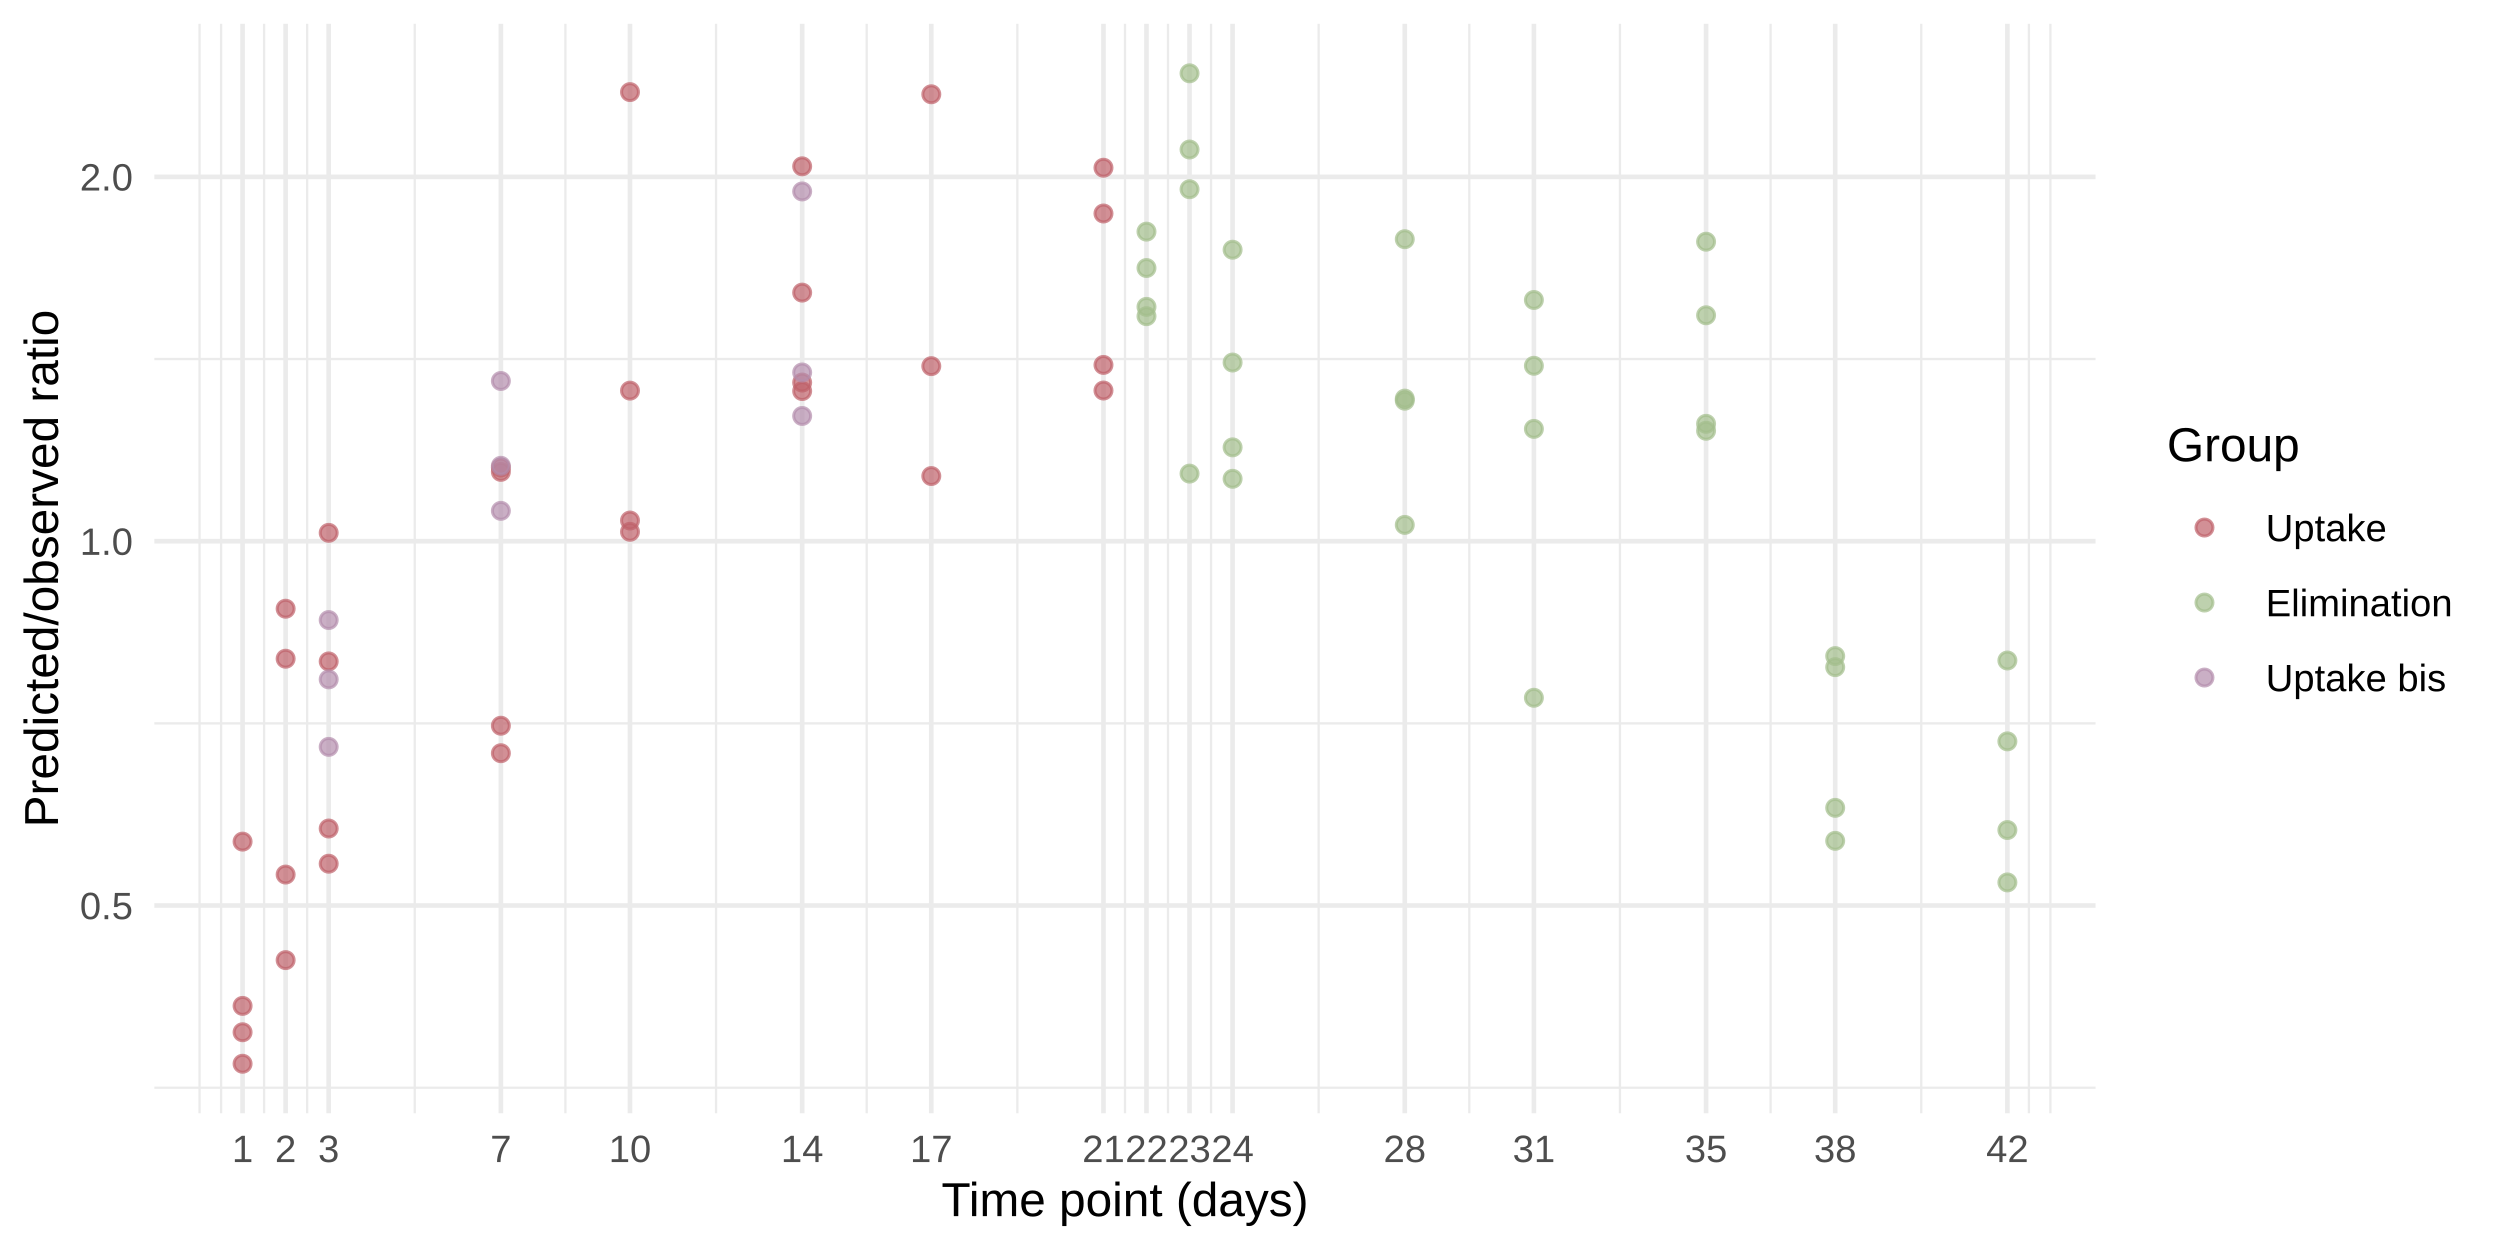
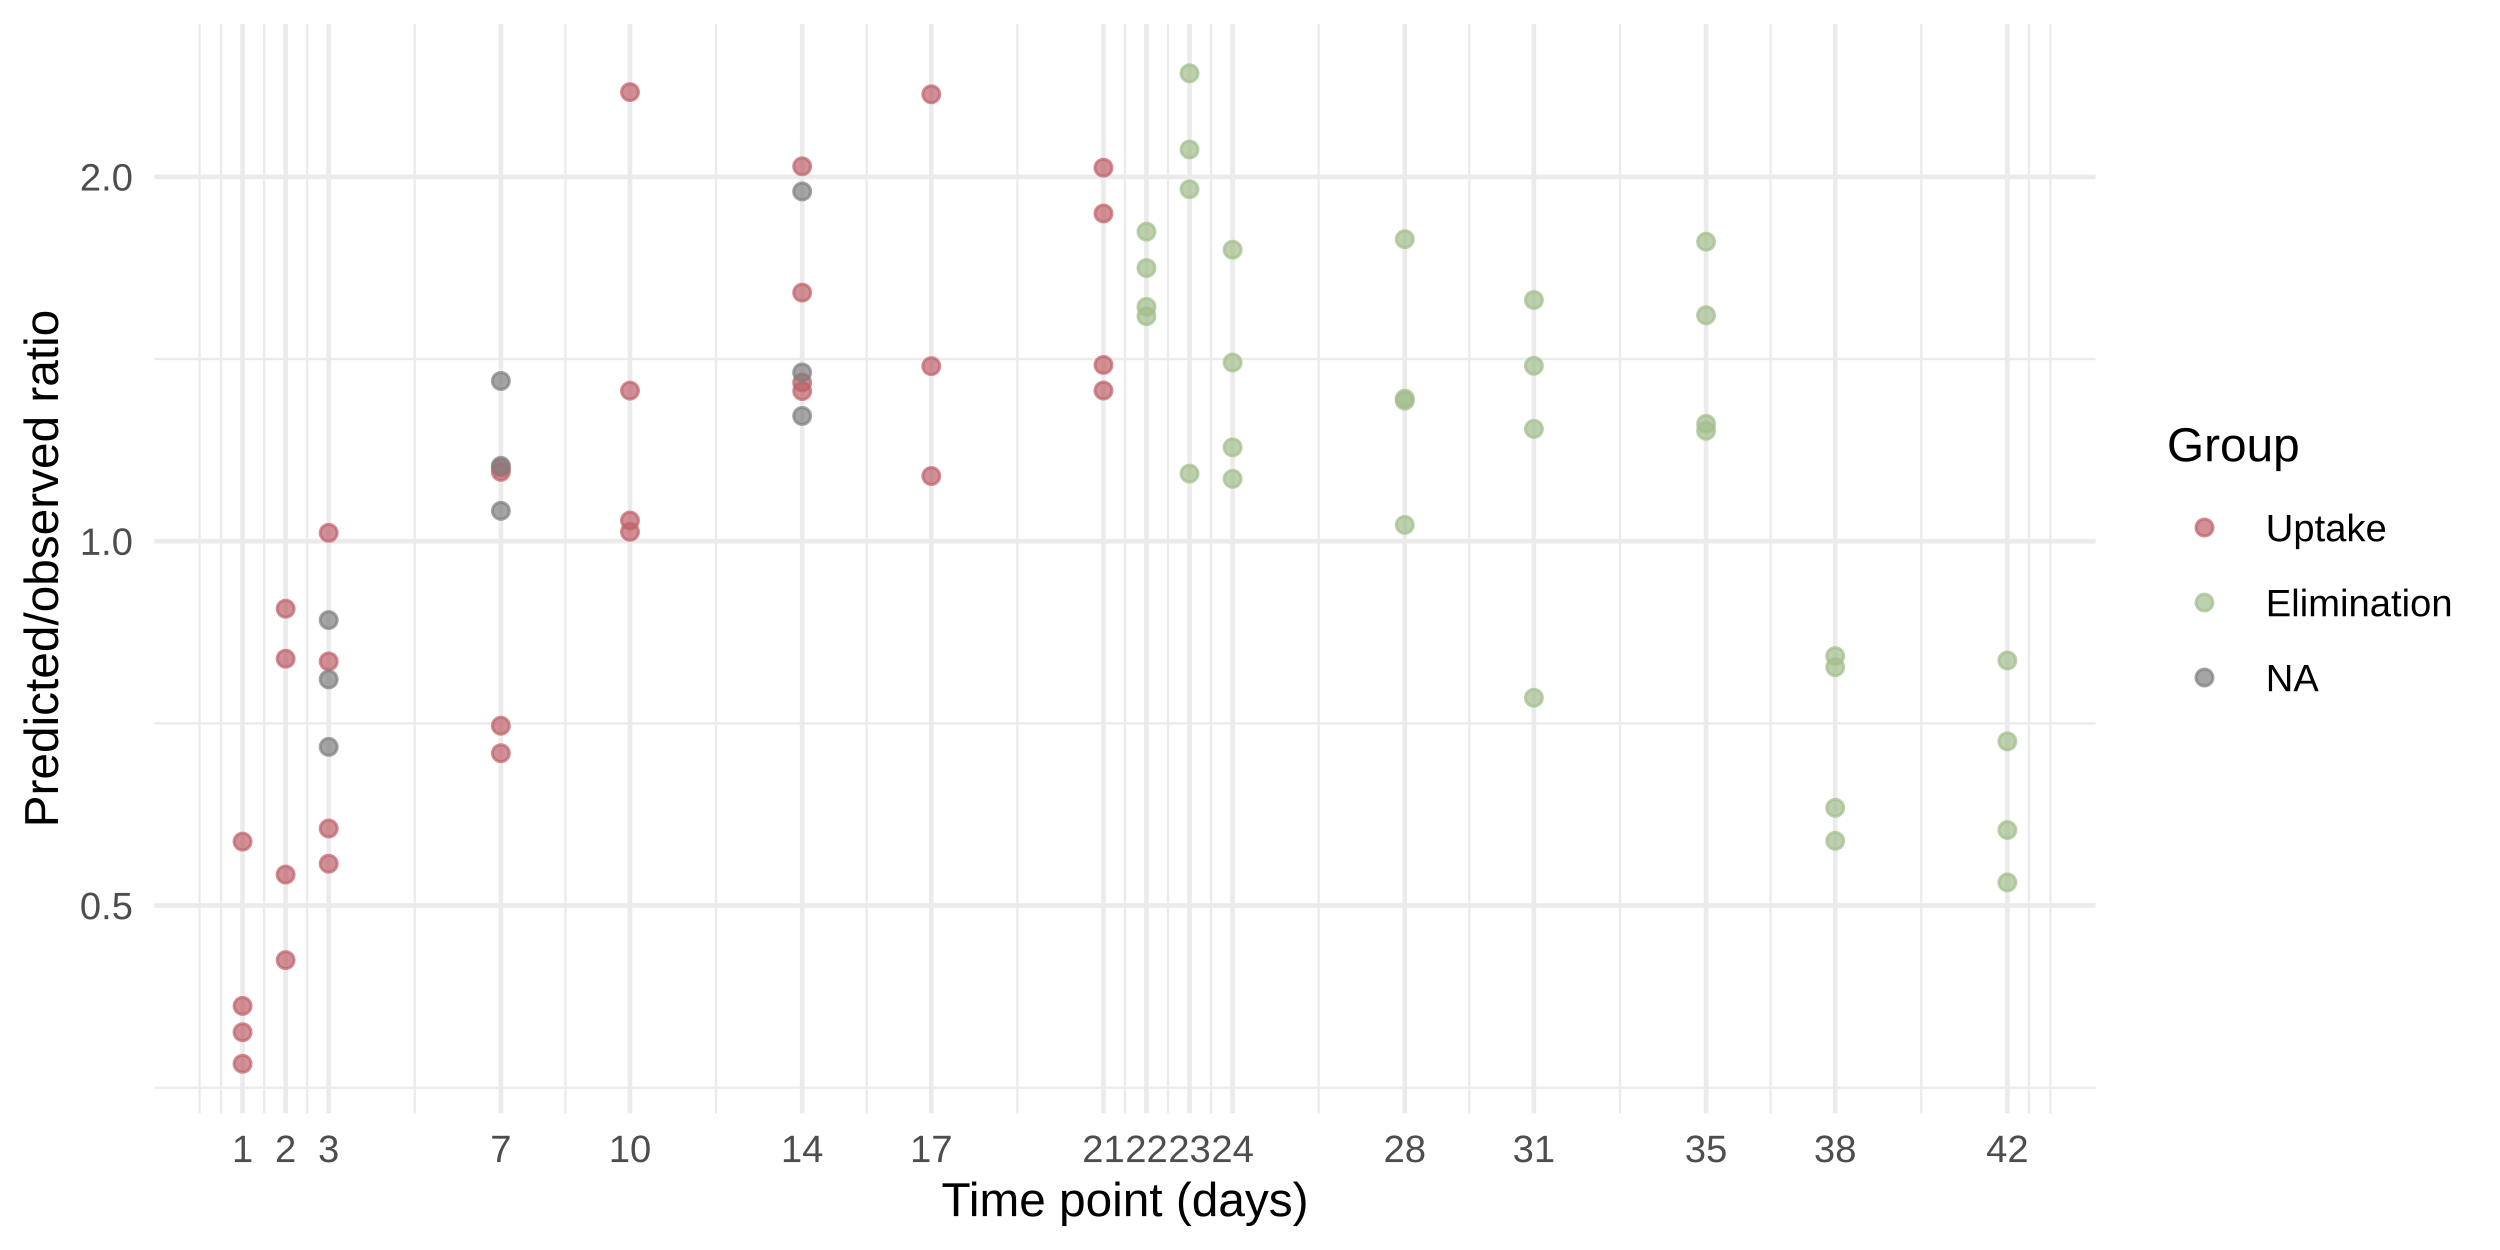
<svg xmlns="http://www.w3.org/2000/svg" width="576.00pt" height="288.00pt" viewBox="0 0 576.00 288.00">
  <g class="svglite">
    <defs>
      <style type="text/css">
    .svglite line, .svglite polyline, .svglite polygon, .svglite path, .svglite rect, .svglite circle {
      fill: none;
      stroke: #000000;
      stroke-linecap: round;
      stroke-linejoin: round;
      stroke-miterlimit: 10.00;
    }
    .svglite text {
      white-space: pre;
    }
    .svglite g.glyphgroup path {
      fill: inherit;
      stroke: none;
    }
  </style>
    </defs>
    <rect width="100%" height="100%" style="stroke: none; fill: #FFFFFF;" />
    <defs>
      <clipPath id="cpMC4wMHw1NzYuMDB8MC4wMHwyODguMDA=">
        <rect x="0.00" y="0.00" width="576.00" height="288.00" />
      </clipPath>
    </defs>
    <g clip-path="url(#cpMC4wMHw1NzYuMDB8MC4wMHwyODguMDA=)">
      <rect x="-0" y="0.00" width="576.00" height="288.00" style="stroke-width: 1.07; stroke: none; fill: #FFFFFF;" />
    </g>
    <defs>
      <clipPath id="cpMzUuNTZ8NDgyLjgzfDUuNDh8MjU2LjUw">
        <rect x="35.56" y="5.48" width="447.26" height="251.02" />
      </clipPath>
    </defs>
    <g clip-path="url(#cpMzUuNTZ8NDgyLjgzfDUuNDh8MjU2LjUw)">
      <polyline points="35.56,250.61 482.83,250.61 " style="stroke-width: 0.53; stroke: #EBEBEB; stroke-linecap: butt;" />
      <polyline points="35.56,166.66 482.83,166.66 " style="stroke-width: 0.53; stroke: #EBEBEB; stroke-linecap: butt;" />
      <polyline points="35.56,82.72 482.83,82.72 " style="stroke-width: 0.53; stroke: #EBEBEB; stroke-linecap: butt;" />
      <polyline points="45.98,256.50 45.98,5.48 " style="stroke-width: 0.53; stroke: #EBEBEB; stroke-linecap: butt;" />
      <polyline points="50.94,256.50 50.94,5.48 " style="stroke-width: 0.53; stroke: #EBEBEB; stroke-linecap: butt;" />
      <polyline points="60.85,256.50 60.85,5.48 " style="stroke-width: 0.53; stroke: #EBEBEB; stroke-linecap: butt;" />
      <polyline points="70.77,256.50 70.77,5.48 " style="stroke-width: 0.53; stroke: #EBEBEB; stroke-linecap: butt;" />
      <polyline points="95.56,256.50 95.56,5.48 " style="stroke-width: 0.53; stroke: #EBEBEB; stroke-linecap: butt;" />
      <polyline points="130.27,256.50 130.27,5.48 " style="stroke-width: 0.53; stroke: #EBEBEB; stroke-linecap: butt;" />
      <polyline points="164.98,256.50 164.98,5.48 " style="stroke-width: 0.53; stroke: #EBEBEB; stroke-linecap: butt;" />
      <polyline points="199.69,256.50 199.69,5.48 " style="stroke-width: 0.53; stroke: #EBEBEB; stroke-linecap: butt;" />
      <polyline points="234.40,256.50 234.40,5.48 " style="stroke-width: 0.53; stroke: #EBEBEB; stroke-linecap: butt;" />
      <polyline points="259.20,256.50 259.20,5.48 " style="stroke-width: 0.53; stroke: #EBEBEB; stroke-linecap: butt;" />
      <polyline points="269.11,256.50 269.11,5.48 " style="stroke-width: 0.53; stroke: #EBEBEB; stroke-linecap: butt;" />
      <polyline points="279.03,256.50 279.03,5.48 " style="stroke-width: 0.53; stroke: #EBEBEB; stroke-linecap: butt;" />
      <polyline points="303.82,256.50 303.82,5.48 " style="stroke-width: 0.53; stroke: #EBEBEB; stroke-linecap: butt;" />
      <polyline points="338.53,256.50 338.53,5.48 " style="stroke-width: 0.53; stroke: #EBEBEB; stroke-linecap: butt;" />
      <polyline points="373.24,256.50 373.24,5.48 " style="stroke-width: 0.53; stroke: #EBEBEB; stroke-linecap: butt;" />
      <polyline points="407.95,256.50 407.95,5.48 " style="stroke-width: 0.53; stroke: #EBEBEB; stroke-linecap: butt;" />
      <polyline points="442.66,256.50 442.66,5.48 " style="stroke-width: 0.53; stroke: #EBEBEB; stroke-linecap: butt;" />
      <polyline points="467.46,256.50 467.46,5.48 " style="stroke-width: 0.53; stroke: #EBEBEB; stroke-linecap: butt;" />
      <polyline points="472.41,256.50 472.41,5.48 " style="stroke-width: 0.53; stroke: #EBEBEB; stroke-linecap: butt;" />
      <polyline points="35.56,208.63 482.83,208.63 " style="stroke-width: 1.07; stroke: #EBEBEB; stroke-linecap: butt;" />
      <polyline points="35.56,124.69 482.83,124.69 " style="stroke-width: 1.07; stroke: #EBEBEB; stroke-linecap: butt;" />
      <polyline points="35.56,40.75 482.83,40.75 " style="stroke-width: 1.07; stroke: #EBEBEB; stroke-linecap: butt;" />
      <polyline points="55.89,256.50 55.89,5.48 " style="stroke-width: 1.07; stroke: #EBEBEB; stroke-linecap: butt;" />
      <polyline points="65.81,256.50 65.81,5.48 " style="stroke-width: 1.07; stroke: #EBEBEB; stroke-linecap: butt;" />
      <polyline points="75.73,256.50 75.73,5.48 " style="stroke-width: 1.07; stroke: #EBEBEB; stroke-linecap: butt;" />
      <polyline points="115.40,256.50 115.40,5.48 " style="stroke-width: 1.07; stroke: #EBEBEB; stroke-linecap: butt;" />
      <polyline points="145.15,256.50 145.15,5.48 " style="stroke-width: 1.07; stroke: #EBEBEB; stroke-linecap: butt;" />
      <polyline points="184.82,256.50 184.82,5.48 " style="stroke-width: 1.07; stroke: #EBEBEB; stroke-linecap: butt;" />
      <polyline points="214.57,256.50 214.57,5.48 " style="stroke-width: 1.07; stroke: #EBEBEB; stroke-linecap: butt;" />
      <polyline points="254.24,256.50 254.24,5.48 " style="stroke-width: 1.07; stroke: #EBEBEB; stroke-linecap: butt;" />
      <polyline points="264.15,256.50 264.15,5.48 " style="stroke-width: 1.07; stroke: #EBEBEB; stroke-linecap: butt;" />
      <polyline points="274.07,256.50 274.07,5.48 " style="stroke-width: 1.07; stroke: #EBEBEB; stroke-linecap: butt;" />
      <polyline points="283.99,256.50 283.99,5.48 " style="stroke-width: 1.07; stroke: #EBEBEB; stroke-linecap: butt;" />
      <polyline points="323.66,256.50 323.66,5.48 " style="stroke-width: 1.07; stroke: #EBEBEB; stroke-linecap: butt;" />
      <polyline points="353.41,256.50 353.41,5.48 " style="stroke-width: 1.07; stroke: #EBEBEB; stroke-linecap: butt;" />
      <polyline points="393.08,256.50 393.08,5.48 " style="stroke-width: 1.07; stroke: #EBEBEB; stroke-linecap: butt;" />
      <polyline points="422.83,256.50 422.83,5.48 " style="stroke-width: 1.07; stroke: #EBEBEB; stroke-linecap: butt;" />
      <polyline points="462.50,256.50 462.50,5.48 " style="stroke-width: 1.07; stroke: #EBEBEB; stroke-linecap: butt;" />
      <circle cx="55.89" cy="231.76" r="1.95" style="stroke-width: 0.71; stroke: #BF616A; stroke-opacity: 0.70; fill: #BF616A; fill-opacity: 0.70;" />
      <circle cx="55.89" cy="193.91" r="1.95" style="stroke-width: 0.71; stroke: #BF616A; stroke-opacity: 0.70; fill: #BF616A; fill-opacity: 0.70;" />
      <circle cx="55.89" cy="237.83" r="1.95" style="stroke-width: 0.71; stroke: #BF616A; stroke-opacity: 0.70; fill: #BF616A; fill-opacity: 0.70;" />
      <circle cx="55.89" cy="245.09" r="1.95" style="stroke-width: 0.71; stroke: #BF616A; stroke-opacity: 0.70; fill: #BF616A; fill-opacity: 0.70;" />
      <circle cx="65.81" cy="151.77" r="1.95" style="stroke-width: 0.71; stroke: #BF616A; stroke-opacity: 0.70; fill: #BF616A; fill-opacity: 0.70;" />
      <circle cx="65.81" cy="140.25" r="1.95" style="stroke-width: 0.71; stroke: #BF616A; stroke-opacity: 0.70; fill: #BF616A; fill-opacity: 0.70;" />
      <circle cx="65.81" cy="201.50" r="1.95" style="stroke-width: 0.71; stroke: #BF616A; stroke-opacity: 0.70; fill: #BF616A; fill-opacity: 0.70;" />
      <circle cx="65.81" cy="221.21" r="1.95" style="stroke-width: 0.71; stroke: #BF616A; stroke-opacity: 0.70; fill: #BF616A; fill-opacity: 0.70;" />
      <circle cx="75.73" cy="122.77" r="1.95" style="stroke-width: 0.71; stroke: #BF616A; stroke-opacity: 0.70; fill: #BF616A; fill-opacity: 0.70;" />
      <circle cx="75.73" cy="152.39" r="1.95" style="stroke-width: 0.71; stroke: #BF616A; stroke-opacity: 0.70; fill: #BF616A; fill-opacity: 0.70;" />
      <circle cx="75.73" cy="199.00" r="1.95" style="stroke-width: 0.71; stroke: #BF616A; stroke-opacity: 0.70; fill: #BF616A; fill-opacity: 0.70;" />
      <circle cx="75.73" cy="190.89" r="1.95" style="stroke-width: 0.71; stroke: #BF616A; stroke-opacity: 0.70; fill: #BF616A; fill-opacity: 0.70;" />
      <circle cx="115.40" cy="107.72" r="1.95" style="stroke-width: 0.71; stroke: #BF616A; stroke-opacity: 0.70; fill: #BF616A; fill-opacity: 0.70;" />
      <circle cx="115.40" cy="108.72" r="1.95" style="stroke-width: 0.71; stroke: #BF616A; stroke-opacity: 0.70; fill: #BF616A; fill-opacity: 0.70;" />
      <circle cx="115.40" cy="167.21" r="1.95" style="stroke-width: 0.71; stroke: #BF616A; stroke-opacity: 0.70; fill: #BF616A; fill-opacity: 0.70;" />
      <circle cx="115.40" cy="173.54" r="1.95" style="stroke-width: 0.71; stroke: #BF616A; stroke-opacity: 0.70; fill: #BF616A; fill-opacity: 0.70;" />
      <circle cx="145.15" cy="90.00" r="1.95" style="stroke-width: 0.71; stroke: #BF616A; stroke-opacity: 0.70; fill: #BF616A; fill-opacity: 0.70;" />
      <circle cx="145.15" cy="21.22" r="1.95" style="stroke-width: 0.71; stroke: #BF616A; stroke-opacity: 0.70; fill: #BF616A; fill-opacity: 0.70;" />
      <circle cx="145.15" cy="122.53" r="1.95" style="stroke-width: 0.71; stroke: #BF616A; stroke-opacity: 0.70; fill: #BF616A; fill-opacity: 0.70;" />
      <circle cx="145.15" cy="119.93" r="1.95" style="stroke-width: 0.71; stroke: #BF616A; stroke-opacity: 0.70; fill: #BF616A; fill-opacity: 0.70;" />
      <circle cx="184.82" cy="67.42" r="1.95" style="stroke-width: 0.71; stroke: #BF616A; stroke-opacity: 0.70; fill: #BF616A; fill-opacity: 0.70;" />
      <circle cx="184.82" cy="38.32" r="1.95" style="stroke-width: 0.71; stroke: #BF616A; stroke-opacity: 0.70; fill: #BF616A; fill-opacity: 0.70;" />
      <circle cx="184.82" cy="88.14" r="1.95" style="stroke-width: 0.71; stroke: #BF616A; stroke-opacity: 0.70; fill: #BF616A; fill-opacity: 0.70;" />
      <circle cx="184.82" cy="90.10" r="1.95" style="stroke-width: 0.71; stroke: #BF616A; stroke-opacity: 0.70; fill: #BF616A; fill-opacity: 0.70;" />
      <circle cx="214.57" cy="21.72" r="1.95" style="stroke-width: 0.71; stroke: #BF616A; stroke-opacity: 0.70; fill: #BF616A; fill-opacity: 0.70;" />
      <circle cx="214.57" cy="109.68" r="1.95" style="stroke-width: 0.71; stroke: #BF616A; stroke-opacity: 0.70; fill: #BF616A; fill-opacity: 0.70;" />
      <circle cx="214.57" cy="84.36" r="1.95" style="stroke-width: 0.71; stroke: #BF616A; stroke-opacity: 0.70; fill: #BF616A; fill-opacity: 0.70;" />
      <circle cx="254.24" cy="38.65" r="1.95" style="stroke-width: 0.71; stroke: #BF616A; stroke-opacity: 0.70; fill: #BF616A; fill-opacity: 0.70;" />
      <circle cx="254.24" cy="84.08" r="1.95" style="stroke-width: 0.71; stroke: #BF616A; stroke-opacity: 0.70; fill: #BF616A; fill-opacity: 0.70;" />
      <circle cx="254.24" cy="49.19" r="1.95" style="stroke-width: 0.71; stroke: #BF616A; stroke-opacity: 0.70; fill: #BF616A; fill-opacity: 0.70;" />
      <circle cx="254.24" cy="89.98" r="1.95" style="stroke-width: 0.71; stroke: #BF616A; stroke-opacity: 0.70; fill: #BF616A; fill-opacity: 0.70;" />
      <circle cx="264.15" cy="61.75" r="1.95" style="stroke-width: 0.71; stroke: #A3BE8C; stroke-opacity: 0.70; fill: #A3BE8C; fill-opacity: 0.70;" />
      <circle cx="264.15" cy="70.70" r="1.95" style="stroke-width: 0.71; stroke: #A3BE8C; stroke-opacity: 0.70; fill: #A3BE8C; fill-opacity: 0.70;" />
      <circle cx="264.15" cy="72.85" r="1.95" style="stroke-width: 0.71; stroke: #A3BE8C; stroke-opacity: 0.70; fill: #A3BE8C; fill-opacity: 0.70;" />
      <circle cx="264.15" cy="53.37" r="1.95" style="stroke-width: 0.71; stroke: #A3BE8C; stroke-opacity: 0.70; fill: #A3BE8C; fill-opacity: 0.70;" />
      <circle cx="274.07" cy="109.12" r="1.95" style="stroke-width: 0.71; stroke: #A3BE8C; stroke-opacity: 0.70; fill: #A3BE8C; fill-opacity: 0.70;" />
      <circle cx="274.07" cy="43.60" r="1.95" style="stroke-width: 0.71; stroke: #A3BE8C; stroke-opacity: 0.70; fill: #A3BE8C; fill-opacity: 0.70;" />
      <circle cx="274.07" cy="16.89" r="1.95" style="stroke-width: 0.71; stroke: #A3BE8C; stroke-opacity: 0.70; fill: #A3BE8C; fill-opacity: 0.70;" />
      <circle cx="274.07" cy="34.45" r="1.95" style="stroke-width: 0.71; stroke: #A3BE8C; stroke-opacity: 0.70; fill: #A3BE8C; fill-opacity: 0.70;" />
      <circle cx="283.99" cy="57.54" r="1.95" style="stroke-width: 0.71; stroke: #A3BE8C; stroke-opacity: 0.70; fill: #A3BE8C; fill-opacity: 0.70;" />
      <circle cx="283.99" cy="103.07" r="1.95" style="stroke-width: 0.71; stroke: #A3BE8C; stroke-opacity: 0.70; fill: #A3BE8C; fill-opacity: 0.70;" />
      <circle cx="283.99" cy="83.53" r="1.95" style="stroke-width: 0.71; stroke: #A3BE8C; stroke-opacity: 0.70; fill: #A3BE8C; fill-opacity: 0.70;" />
      <circle cx="283.99" cy="110.32" r="1.95" style="stroke-width: 0.71; stroke: #A3BE8C; stroke-opacity: 0.70; fill: #A3BE8C; fill-opacity: 0.70;" />
      <circle cx="323.66" cy="120.94" r="1.95" style="stroke-width: 0.71; stroke: #A3BE8C; stroke-opacity: 0.70; fill: #A3BE8C; fill-opacity: 0.70;" />
      <circle cx="323.66" cy="55.11" r="1.95" style="stroke-width: 0.71; stroke: #A3BE8C; stroke-opacity: 0.70; fill: #A3BE8C; fill-opacity: 0.70;" />
      <circle cx="323.66" cy="92.32" r="1.95" style="stroke-width: 0.71; stroke: #A3BE8C; stroke-opacity: 0.70; fill: #A3BE8C; fill-opacity: 0.70;" />
      <circle cx="323.66" cy="91.84" r="1.95" style="stroke-width: 0.71; stroke: #A3BE8C; stroke-opacity: 0.70; fill: #A3BE8C; fill-opacity: 0.70;" />
      <circle cx="353.41" cy="160.77" r="1.95" style="stroke-width: 0.71; stroke: #A3BE8C; stroke-opacity: 0.70; fill: #A3BE8C; fill-opacity: 0.70;" />
      <circle cx="353.41" cy="69.12" r="1.95" style="stroke-width: 0.71; stroke: #A3BE8C; stroke-opacity: 0.70; fill: #A3BE8C; fill-opacity: 0.70;" />
      <circle cx="353.41" cy="84.28" r="1.95" style="stroke-width: 0.71; stroke: #A3BE8C; stroke-opacity: 0.70; fill: #A3BE8C; fill-opacity: 0.70;" />
      <circle cx="353.41" cy="98.82" r="1.95" style="stroke-width: 0.71; stroke: #A3BE8C; stroke-opacity: 0.70; fill: #A3BE8C; fill-opacity: 0.70;" />
      <circle cx="393.08" cy="72.64" r="1.95" style="stroke-width: 0.71; stroke: #A3BE8C; stroke-opacity: 0.70; fill: #A3BE8C; fill-opacity: 0.70;" />
      <circle cx="393.08" cy="97.65" r="1.95" style="stroke-width: 0.71; stroke: #A3BE8C; stroke-opacity: 0.70; fill: #A3BE8C; fill-opacity: 0.70;" />
      <circle cx="393.08" cy="99.25" r="1.95" style="stroke-width: 0.71; stroke: #A3BE8C; stroke-opacity: 0.70; fill: #A3BE8C; fill-opacity: 0.70;" />
      <circle cx="393.08" cy="55.69" r="1.95" style="stroke-width: 0.71; stroke: #A3BE8C; stroke-opacity: 0.70; fill: #A3BE8C; fill-opacity: 0.70;" />
      <circle cx="422.83" cy="186.13" r="1.95" style="stroke-width: 0.71; stroke: #A3BE8C; stroke-opacity: 0.70; fill: #A3BE8C; fill-opacity: 0.70;" />
      <circle cx="422.83" cy="193.73" r="1.95" style="stroke-width: 0.71; stroke: #A3BE8C; stroke-opacity: 0.70; fill: #A3BE8C; fill-opacity: 0.70;" />
      <circle cx="422.83" cy="151.16" r="1.95" style="stroke-width: 0.71; stroke: #A3BE8C; stroke-opacity: 0.70; fill: #A3BE8C; fill-opacity: 0.70;" />
      <circle cx="422.83" cy="153.71" r="1.95" style="stroke-width: 0.71; stroke: #A3BE8C; stroke-opacity: 0.70; fill: #A3BE8C; fill-opacity: 0.70;" />
      <circle cx="462.50" cy="203.31" r="1.95" style="stroke-width: 0.71; stroke: #A3BE8C; stroke-opacity: 0.70; fill: #A3BE8C; fill-opacity: 0.70;" />
      <circle cx="462.50" cy="152.18" r="1.95" style="stroke-width: 0.71; stroke: #A3BE8C; stroke-opacity: 0.70; fill: #A3BE8C; fill-opacity: 0.70;" />
      <circle cx="462.50" cy="170.81" r="1.95" style="stroke-width: 0.71; stroke: #A3BE8C; stroke-opacity: 0.70; fill: #A3BE8C; fill-opacity: 0.70;" />
      <circle cx="462.50" cy="191.24" r="1.95" style="stroke-width: 0.71; stroke: #A3BE8C; stroke-opacity: 0.70; fill: #A3BE8C; fill-opacity: 0.70;" />
-       <circle cx="75.73" cy="156.53" r="1.95" style="stroke-width: 0.71; stroke: #B48EAD; stroke-opacity: 0.70; fill: #B48EAD; fill-opacity: 0.70;" />
-       <circle cx="75.73" cy="142.86" r="1.95" style="stroke-width: 0.71; stroke: #B48EAD; stroke-opacity: 0.70; fill: #B48EAD; fill-opacity: 0.70;" />
-       <circle cx="75.73" cy="172.08" r="1.95" style="stroke-width: 0.71; stroke: #B48EAD; stroke-opacity: 0.70; fill: #B48EAD; fill-opacity: 0.70;" />
-       <circle cx="115.40" cy="87.78" r="1.95" style="stroke-width: 0.71; stroke: #B48EAD; stroke-opacity: 0.70; fill: #B48EAD; fill-opacity: 0.70;" />
-       <circle cx="115.40" cy="117.70" r="1.95" style="stroke-width: 0.71; stroke: #B48EAD; stroke-opacity: 0.70; fill: #B48EAD; fill-opacity: 0.70;" />
-       <circle cx="115.40" cy="107.32" r="1.95" style="stroke-width: 0.71; stroke: #B48EAD; stroke-opacity: 0.70; fill: #B48EAD; fill-opacity: 0.70;" />
-       <circle cx="184.82" cy="95.84" r="1.95" style="stroke-width: 0.71; stroke: #B48EAD; stroke-opacity: 0.70; fill: #B48EAD; fill-opacity: 0.70;" />
-       <circle cx="184.82" cy="44.11" r="1.95" style="stroke-width: 0.71; stroke: #B48EAD; stroke-opacity: 0.70; fill: #B48EAD; fill-opacity: 0.70;" />
-       <circle cx="184.82" cy="85.82" r="1.95" style="stroke-width: 0.71; stroke: #B48EAD; stroke-opacity: 0.70; fill: #B48EAD; fill-opacity: 0.70;" />
+       <circle cx="75.73" cy="156.53" r="1.95" style="stroke-width: 0.71; stroke: #7F7F7F; stroke-opacity: 0.70; fill: #7F7F7F; fill-opacity: 0.70;" />
+       <circle cx="75.73" cy="142.86" r="1.95" style="stroke-width: 0.71; stroke: #7F7F7F; stroke-opacity: 0.70; fill: #7F7F7F; fill-opacity: 0.70;" />
+       <circle cx="75.73" cy="172.08" r="1.95" style="stroke-width: 0.71; stroke: #7F7F7F; stroke-opacity: 0.70; fill: #7F7F7F; fill-opacity: 0.70;" />
+       <circle cx="115.40" cy="87.78" r="1.95" style="stroke-width: 0.71; stroke: #7F7F7F; stroke-opacity: 0.70; fill: #7F7F7F; fill-opacity: 0.70;" />
+       <circle cx="115.40" cy="117.70" r="1.95" style="stroke-width: 0.71; stroke: #7F7F7F; stroke-opacity: 0.70; fill: #7F7F7F; fill-opacity: 0.70;" />
+       <circle cx="115.40" cy="107.32" r="1.95" style="stroke-width: 0.71; stroke: #7F7F7F; stroke-opacity: 0.70; fill: #7F7F7F; fill-opacity: 0.70;" />
+       <circle cx="184.82" cy="95.84" r="1.95" style="stroke-width: 0.71; stroke: #7F7F7F; stroke-opacity: 0.70; fill: #7F7F7F; fill-opacity: 0.70;" />
+       <circle cx="184.82" cy="44.11" r="1.95" style="stroke-width: 0.71; stroke: #7F7F7F; stroke-opacity: 0.70; fill: #7F7F7F; fill-opacity: 0.70;" />
+       <circle cx="184.82" cy="85.82" r="1.95" style="stroke-width: 0.71; stroke: #7F7F7F; stroke-opacity: 0.70; fill: #7F7F7F; fill-opacity: 0.70;" />
    </g>
    <g clip-path="url(#cpMC4wMHw1NzYuMDB8MC4wMHwyODguMDA=)">
      <text x="30.63" y="211.78" text-anchor="end" style="font-size: 8.80px;fill: #4D4D4D; font-family: &quot;Arial&quot;;" textLength="12.22px" lengthAdjust="spacingAndGlyphs">0.5</text>
      <text x="30.63" y="127.84" text-anchor="end" style="font-size: 8.80px;fill: #4D4D4D; font-family: &quot;Arial&quot;;" textLength="12.22px" lengthAdjust="spacingAndGlyphs">1.0</text>
      <text x="30.63" y="43.90" text-anchor="end" style="font-size: 8.80px;fill: #4D4D4D; font-family: &quot;Arial&quot;;" textLength="12.22px" lengthAdjust="spacingAndGlyphs">2.0</text>
      <text x="55.89" y="267.74" text-anchor="middle" style="font-size: 8.80px;fill: #4D4D4D; font-family: &quot;Arial&quot;;" textLength="4.89px" lengthAdjust="spacingAndGlyphs">1</text>
      <text x="65.81" y="267.74" text-anchor="middle" style="font-size: 8.80px;fill: #4D4D4D; font-family: &quot;Arial&quot;;" textLength="4.89px" lengthAdjust="spacingAndGlyphs">2</text>
      <text x="75.73" y="267.74" text-anchor="middle" style="font-size: 8.80px;fill: #4D4D4D; font-family: &quot;Arial&quot;;" textLength="4.89px" lengthAdjust="spacingAndGlyphs">3</text>
      <text x="115.40" y="267.74" text-anchor="middle" style="font-size: 8.80px;fill: #4D4D4D; font-family: &quot;Arial&quot;;" textLength="4.89px" lengthAdjust="spacingAndGlyphs">7</text>
      <text x="145.15" y="267.74" text-anchor="middle" style="font-size: 8.80px;fill: #4D4D4D; font-family: &quot;Arial&quot;;" textLength="9.78px" lengthAdjust="spacingAndGlyphs">10</text>
      <text x="184.82" y="267.74" text-anchor="middle" style="font-size: 8.80px;fill: #4D4D4D; font-family: &quot;Arial&quot;;" textLength="9.78px" lengthAdjust="spacingAndGlyphs">14</text>
      <text x="214.57" y="267.74" text-anchor="middle" style="font-size: 8.80px;fill: #4D4D4D; font-family: &quot;Arial&quot;;" textLength="9.78px" lengthAdjust="spacingAndGlyphs">17</text>
      <text x="254.24" y="267.74" text-anchor="middle" style="font-size: 8.80px;fill: #4D4D4D; font-family: &quot;Arial&quot;;" textLength="9.78px" lengthAdjust="spacingAndGlyphs">21</text>
      <text x="264.15" y="267.74" text-anchor="middle" style="font-size: 8.80px;fill: #4D4D4D; font-family: &quot;Arial&quot;;" textLength="9.78px" lengthAdjust="spacingAndGlyphs">22</text>
      <text x="274.07" y="267.74" text-anchor="middle" style="font-size: 8.80px;fill: #4D4D4D; font-family: &quot;Arial&quot;;" textLength="9.78px" lengthAdjust="spacingAndGlyphs">23</text>
      <text x="283.99" y="267.74" text-anchor="middle" style="font-size: 8.80px;fill: #4D4D4D; font-family: &quot;Arial&quot;;" textLength="9.78px" lengthAdjust="spacingAndGlyphs">24</text>
      <text x="323.66" y="267.74" text-anchor="middle" style="font-size: 8.80px;fill: #4D4D4D; font-family: &quot;Arial&quot;;" textLength="9.78px" lengthAdjust="spacingAndGlyphs">28</text>
      <text x="353.41" y="267.74" text-anchor="middle" style="font-size: 8.80px;fill: #4D4D4D; font-family: &quot;Arial&quot;;" textLength="9.78px" lengthAdjust="spacingAndGlyphs">31</text>
      <text x="393.08" y="267.74" text-anchor="middle" style="font-size: 8.80px;fill: #4D4D4D; font-family: &quot;Arial&quot;;" textLength="9.78px" lengthAdjust="spacingAndGlyphs">35</text>
      <text x="422.83" y="267.74" text-anchor="middle" style="font-size: 8.80px;fill: #4D4D4D; font-family: &quot;Arial&quot;;" textLength="9.78px" lengthAdjust="spacingAndGlyphs">38</text>
      <text x="462.50" y="267.74" text-anchor="middle" style="font-size: 8.80px;fill: #4D4D4D; font-family: &quot;Arial&quot;;" textLength="9.78px" lengthAdjust="spacingAndGlyphs">42</text>
      <text x="259.20" y="280.20" text-anchor="middle" style="font-size: 11.00px; font-family: &quot;Arial&quot;;" textLength="84.59px" lengthAdjust="spacingAndGlyphs">Time point (days)</text>
      <text transform="translate(13.36,130.99) rotate(-90)" text-anchor="middle" style="font-size: 11.00px; font-family: &quot;Arial&quot;;" textLength="119.31px" lengthAdjust="spacingAndGlyphs">Predicted/observed ratio</text>
      <text x="499.27" y="106.27" style="font-size: 11.00px; font-family: &quot;Arial&quot;;" textLength="30.59px" lengthAdjust="spacingAndGlyphs">Group</text>
      <circle cx="507.91" cy="121.55" r="1.95" style="stroke-width: 0.71; stroke: #BF616A; stroke-opacity: 0.70; fill: #BF616A; fill-opacity: 0.70;" />
      <circle cx="507.91" cy="138.83" r="1.95" style="stroke-width: 0.71; stroke: #A3BE8C; stroke-opacity: 0.70; fill: #A3BE8C; fill-opacity: 0.70;" />
-       <circle cx="507.91" cy="156.11" r="1.95" style="stroke-width: 0.71; stroke: #B48EAD; stroke-opacity: 0.70; fill: #B48EAD; fill-opacity: 0.70;" />
+       <circle cx="507.91" cy="156.11" r="1.95" style="stroke-width: 0.71; stroke: #7F7F7F; stroke-opacity: 0.70; fill: #7F7F7F; fill-opacity: 0.70;" />
      <text x="522.03" y="124.70" style="font-size: 8.80px; font-family: &quot;Arial&quot;;" textLength="27.88px" lengthAdjust="spacingAndGlyphs">Uptake</text>
      <text x="522.03" y="141.98" style="font-size: 8.80px; font-family: &quot;Arial&quot;;" textLength="43.02px" lengthAdjust="spacingAndGlyphs">Elimination</text>
-       <text x="522.03" y="159.26" style="font-size: 8.80px; font-family: &quot;Arial&quot;;" textLength="41.56px" lengthAdjust="spacingAndGlyphs">Uptake bis</text>
+       <text x="522.03" y="159.26" style="font-size: 8.80px; font-family: &quot;Arial&quot;;" textLength="12.23px" lengthAdjust="spacingAndGlyphs">NA</text>
    </g>
  </g>
</svg>
